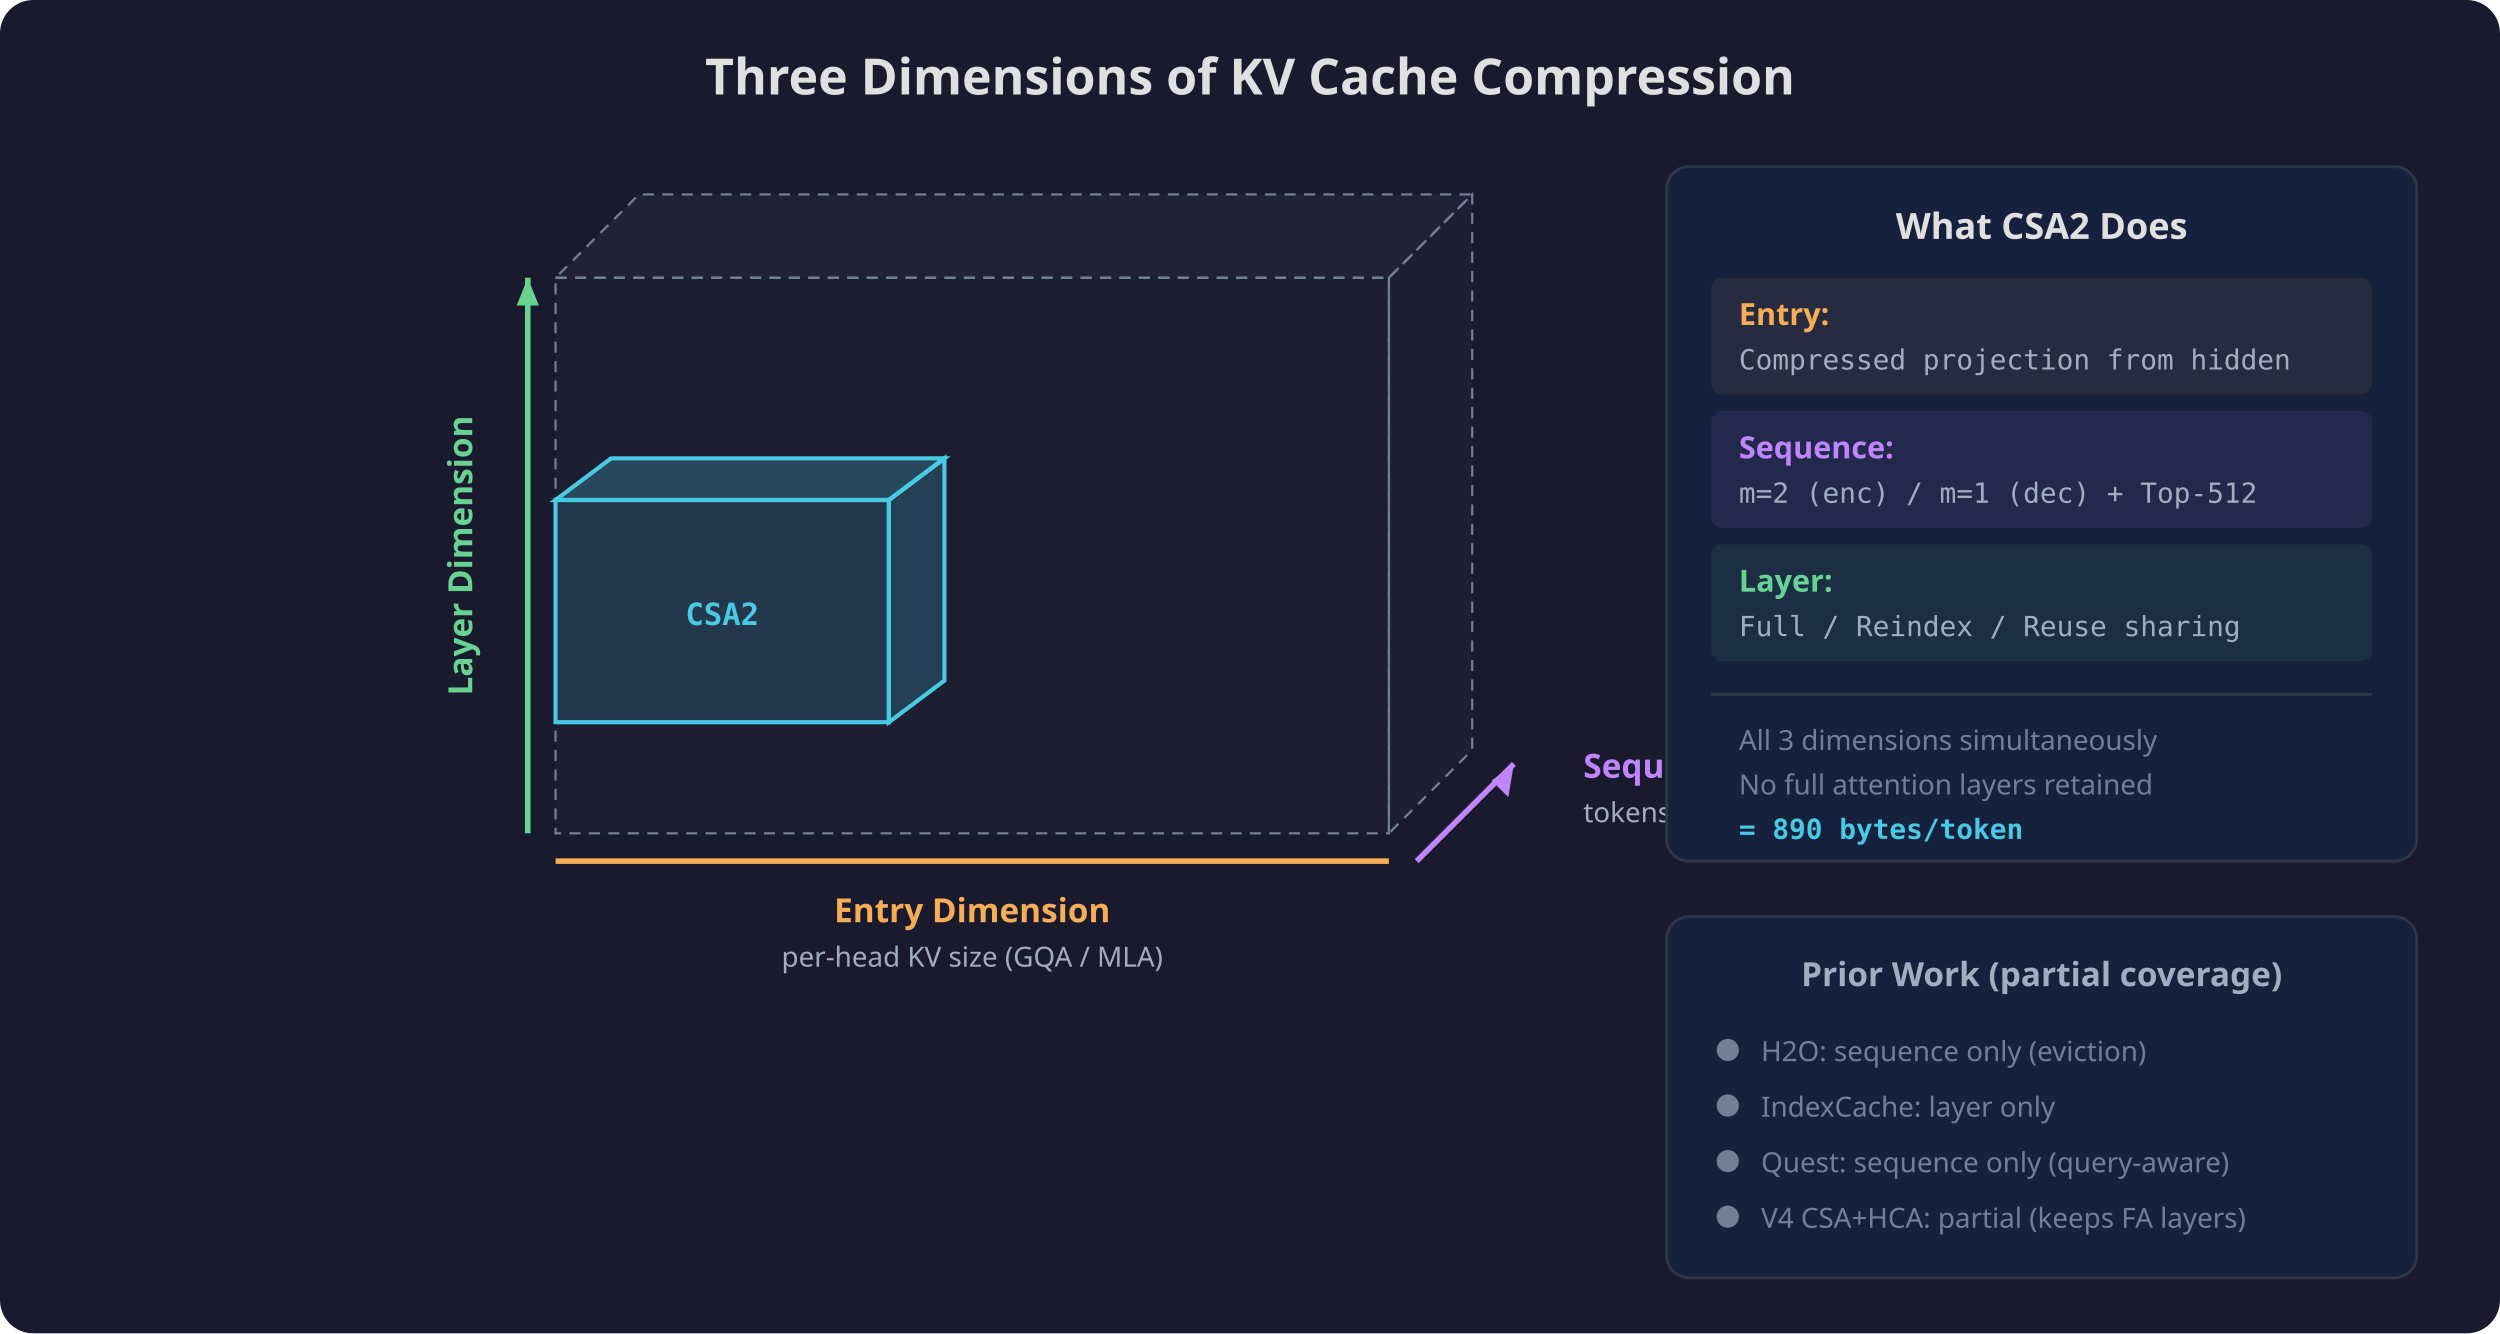
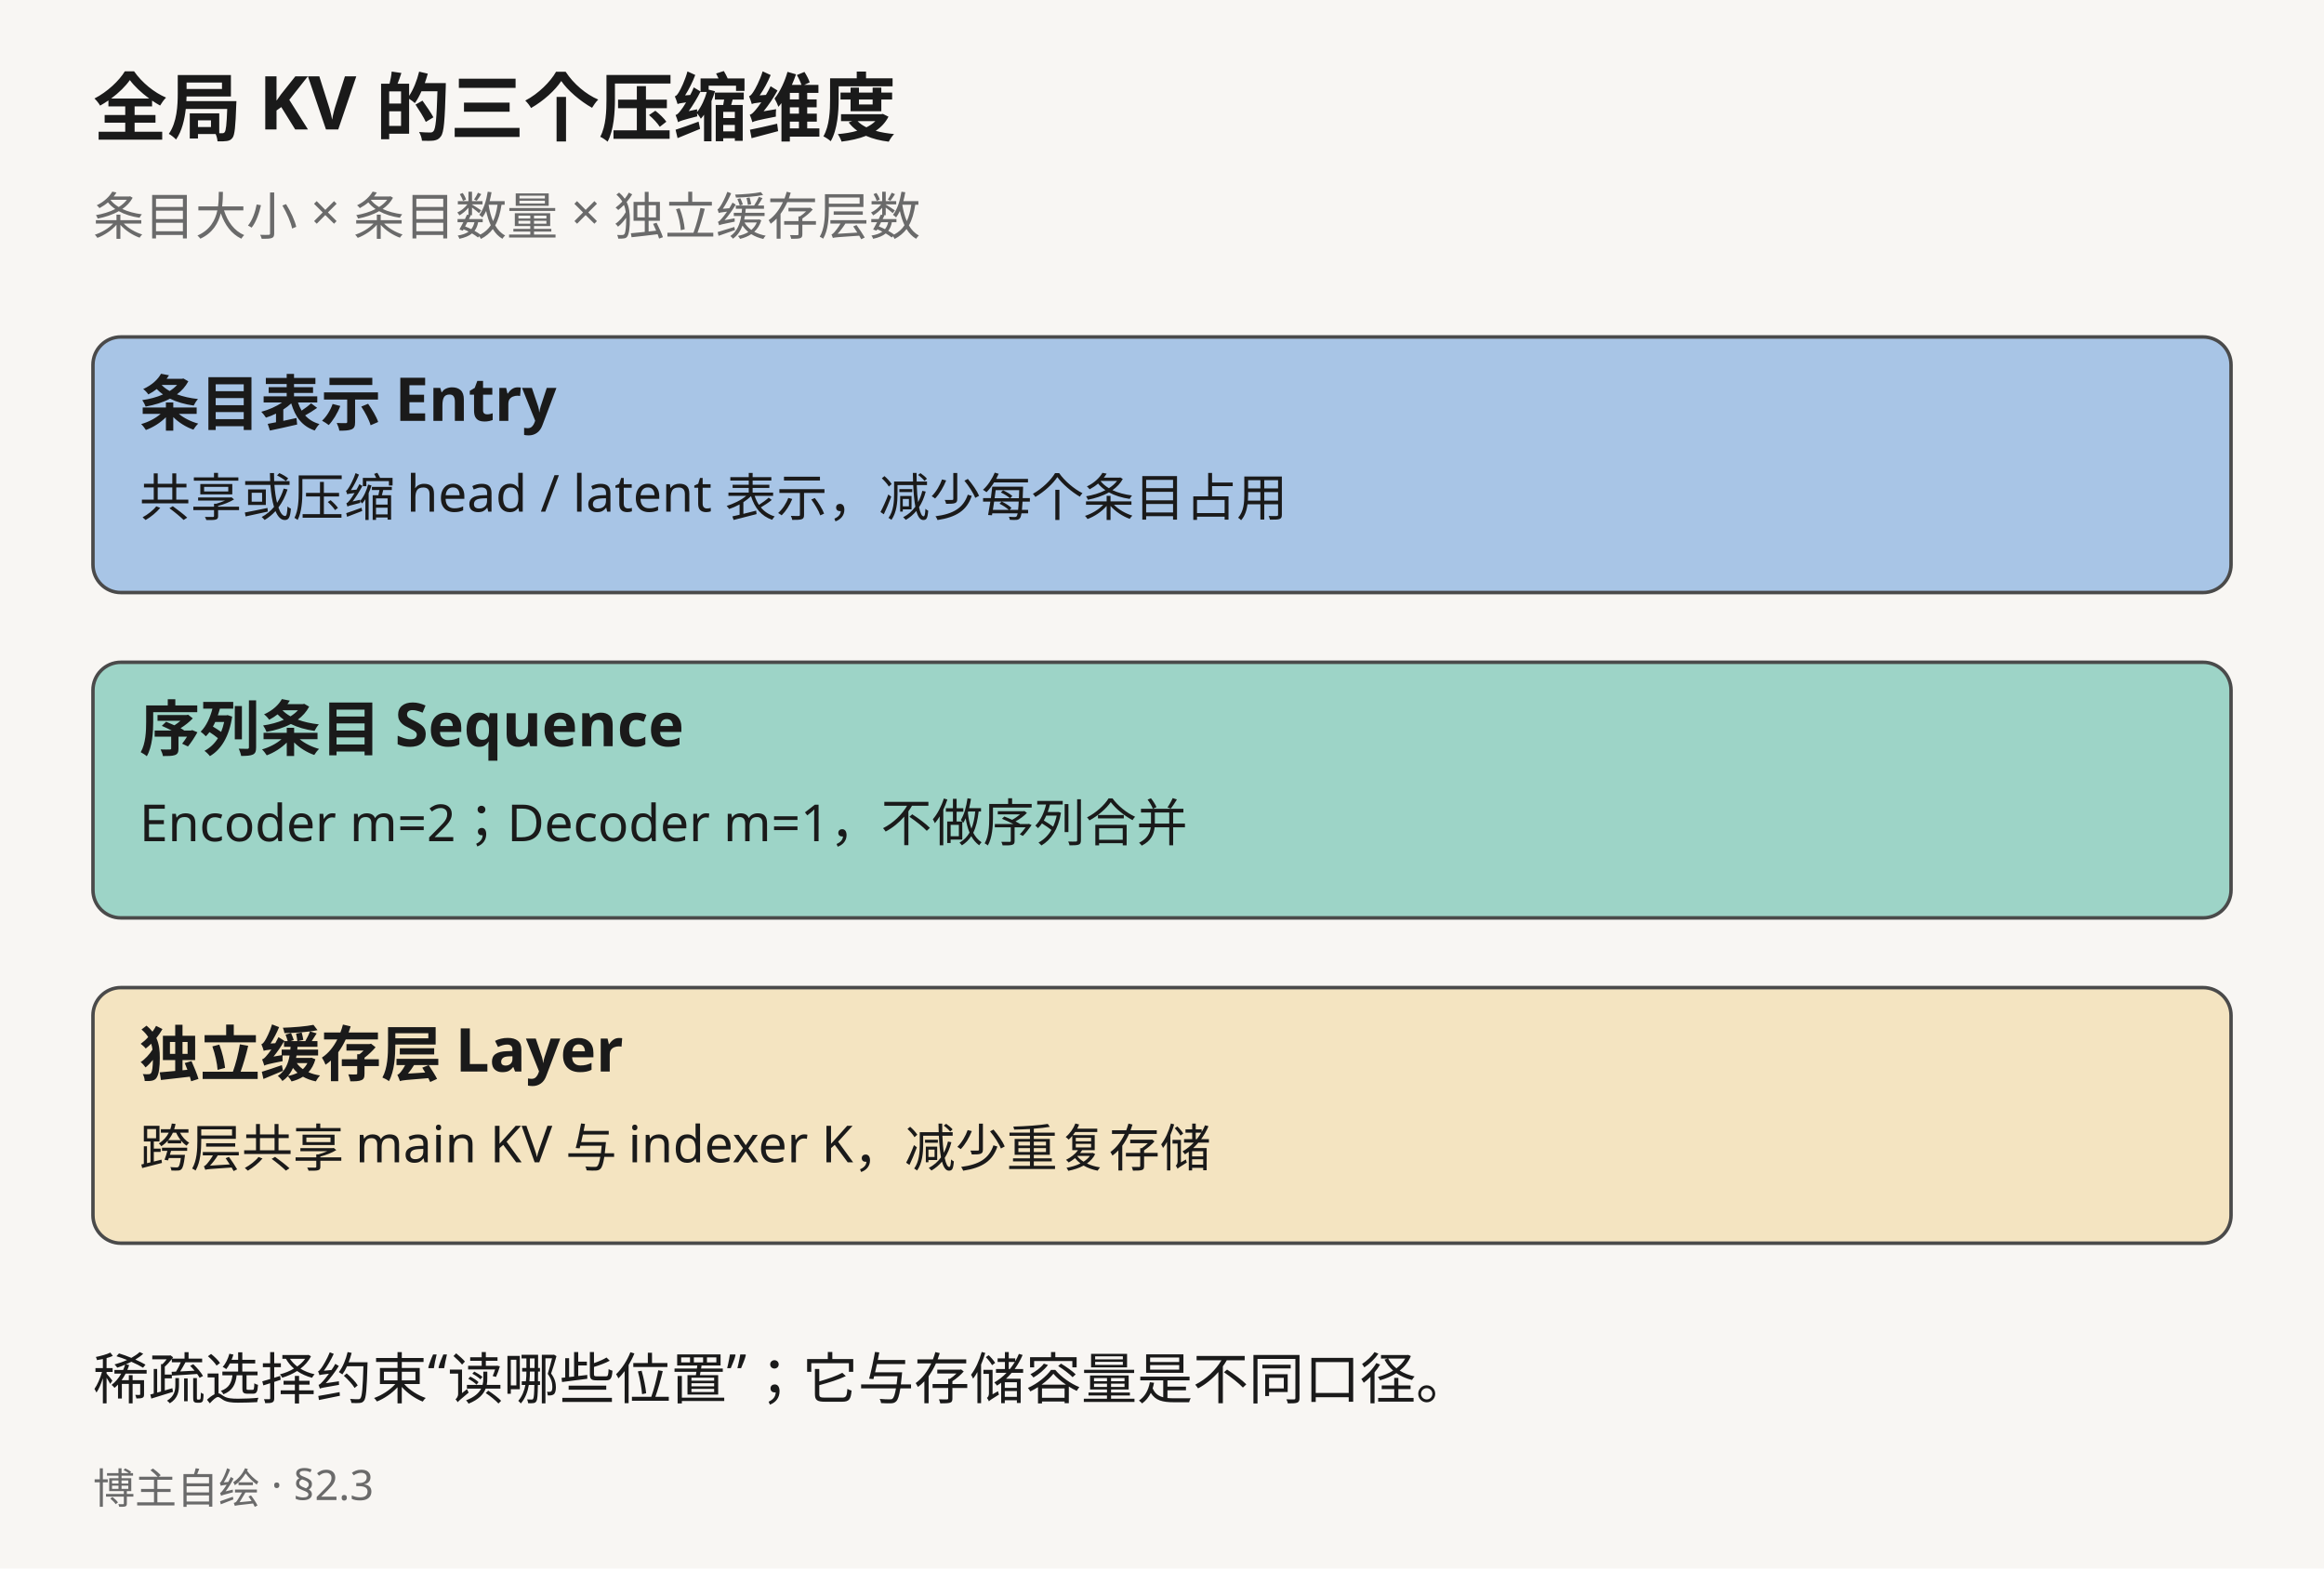
- <svg xmlns="http://www.w3.org/2000/svg" viewBox="0 0 900 480" width="900" height="480">
-   <rect width="900" height="480" rx="12" fill="#1a1a2e" />
-   <text x="450" y="34" text-anchor="middle" fill="#e0e0e0" font-family="system-ui, sans-serif" font-size="18" font-weight="600">Three Dimensions of KV Cache Compression</text>
-   <polygon points="200,100 500,100 530,70 230,70" fill="#4a5568" fill-opacity="0.15" stroke="#718096" stroke-width="0.8" stroke-dasharray="4,3" />
-   <polygon points="500,100 530,70 530,270 500,300" fill="#4a5568" fill-opacity="0.1" stroke="#718096" stroke-width="0.8" stroke-dasharray="4,3" />
-   <polygon points="200,100 500,100 500,300 200,300" fill="#4a5568" fill-opacity="0.08" stroke="#718096" stroke-width="0.8" stroke-dasharray="4,3" />
-   <polygon points="200,180 320,180 340,165 220,165" fill="#48cae4" fill-opacity="0.25" stroke="#48cae4" stroke-width="1.5" />
-   <polygon points="320,180 340,165 340,245 320,260" fill="#48cae4" fill-opacity="0.2" stroke="#48cae4" stroke-width="1.5" />
-   <polygon points="200,180 320,180 320,260 200,260" fill="#48cae4" fill-opacity="0.15" stroke="#48cae4" stroke-width="1.5" />
-   <line x1="200" y1="310" x2="500" y2="310" stroke="#f6ad55" stroke-width="2" marker-end="url(#axArrow)" />
-   <text x="350" y="332" text-anchor="middle" fill="#f6ad55" font-family="system-ui, sans-serif" font-size="12" font-weight="600">Entry Dimension</text>
-   <text x="350" y="348" text-anchor="middle" fill="#a0aec0" font-family="system-ui, sans-serif" font-size="10">per-head KV size (GQA / MLA)</text>
-   <line x1="190" y1="300" x2="190" y2="100" stroke="#68d391" stroke-width="2" />
-   <polygon points="190,100 186,110 194,110" fill="#68d391" />
-   <text x="170" y="200" text-anchor="middle" fill="#68d391" font-family="system-ui, sans-serif" font-size="12" font-weight="600" transform="rotate(-90, 170, 200)">Layer Dimension</text>
-   <line x1="510" y1="310" x2="545" y2="275" stroke="#c084fc" stroke-width="2" />
-   <polygon points="545,275 537,281 543,287" fill="#c084fc" />
-   <text x="570" y="280" text-anchor="start" fill="#c084fc" font-family="system-ui, sans-serif" font-size="12" font-weight="600">Sequence</text>
-   <text x="570" y="296" text-anchor="start" fill="#a0aec0" font-family="system-ui, sans-serif" font-size="10">tokens per layer</text>
-   <text x="260" y="225" text-anchor="middle" fill="#48cae4" font-family="monospace" font-size="11" font-weight="700">CSA2</text>
-   <rect x="600" y="60" width="270" height="250" rx="8" fill="#16213e" stroke="#2d3748" stroke-width="1" />
-   <text x="735" y="86" text-anchor="middle" fill="#e0e0e0" font-family="system-ui, sans-serif" font-size="13" font-weight="600">What CSA2 Does</text>
-   <rect x="616" y="100" width="238" height="42" rx="4" fill="#f6ad55" fill-opacity="0.08" />
-   <text x="626" y="117" fill="#f6ad55" font-family="system-ui, sans-serif" font-size="11" font-weight="600">Entry:</text>
-   <text x="626" y="133" fill="#a0aec0" font-family="monospace" font-size="10">Compressed projection from hidden</text>
-   <rect x="616" y="148" width="238" height="42" rx="4" fill="#c084fc" fill-opacity="0.08" />
-   <text x="626" y="165" fill="#c084fc" font-family="system-ui, sans-serif" font-size="11" font-weight="600">Sequence:</text>
-   <text x="626" y="181" fill="#a0aec0" font-family="monospace" font-size="10">m=2 (enc) / m=1 (dec) + Top-512</text>
-   <rect x="616" y="196" width="238" height="42" rx="4" fill="#68d391" fill-opacity="0.08" />
-   <text x="626" y="213" fill="#68d391" font-family="system-ui, sans-serif" font-size="11" font-weight="600">Layer:</text>
-   <text x="626" y="229" fill="#a0aec0" font-family="monospace" font-size="10">Full / Reindex / Reuse sharing</text>
-   <line x1="616" y1="250" x2="854" y2="250" stroke="#2d3748" stroke-width="1" />
-   <text x="626" y="270" fill="#718096" font-family="system-ui, sans-serif" font-size="10">All 3 dimensions simultaneously</text>
-   <text x="626" y="286" fill="#718096" font-family="system-ui, sans-serif" font-size="10">No full attention layers retained</text>
-   <text x="626" y="302" fill="#48cae4" font-family="monospace" font-size="10" font-weight="600">= 890 bytes/token</text>
-   <rect x="600" y="330" width="270" height="130" rx="8" fill="#16213e" stroke="#2d3748" stroke-width="1" />
-   <text x="735" y="355" text-anchor="middle" fill="#a0aec0" font-family="system-ui, sans-serif" font-size="12" font-weight="600">Prior Work (partial coverage)</text>
-   <circle cx="622" cy="378" r="4" fill="#718096" />
-   <text x="634" y="382" fill="#718096" font-family="system-ui, sans-serif" font-size="10">H2O: sequence only (eviction)</text>
-   <circle cx="622" cy="398" r="4" fill="#718096" />
-   <text x="634" y="402" fill="#718096" font-family="system-ui, sans-serif" font-size="10">IndexCache: layer only</text>
-   <circle cx="622" cy="418" r="4" fill="#718096" />
-   <text x="634" y="422" fill="#718096" font-family="system-ui, sans-serif" font-size="10">Quest: sequence only (query-aware)</text>
-   <circle cx="622" cy="438" r="4" fill="#718096" />
-   <text x="634" y="442" fill="#718096" font-family="system-ui, sans-serif" font-size="10">V4 CSA+HCA: partial (keeps FA layers)</text>
+ <svg xmlns="http://www.w3.org/2000/svg" viewBox="0 0 1000 675" role="img" aria-labelledby="title desc">
+   <defs>
+     <marker id="arrow" markerWidth="8" markerHeight="8" refX="8" refY="4" orient="auto">
+       <path d="M0 0 L8 4 L0 8 Z" fill="#5a5a5a" />
+     </marker>
+   </defs>
+   <style>text {font-family: "PingFang SC", "Microsoft YaHei", sans-serif;}</style>
+   <rect width="1000" height="675" fill="#f8f6f3" />
+   <text x="40" y="58" font-size="32" font-weight="600" text-anchor="start" fill="#1a1a1a">全局 KV 的三个压缩维度</text>
+   <text x="40" y="101" font-size="22" font-weight="400" text-anchor="start" fill="#6a6a6a">条目大小 × 条目数量 × 独立缓存层数</text>
+   <rect x="40" y="145" width="920" height="110" rx="12" fill="#a8c5e6" stroke="#4a4a4a" stroke-width="1.5" />
+   <text x="60" y="183" font-size="26" font-weight="600" text-anchor="start" fill="#1a1a1a">条目表示 Entry</text>
+   <text x="60" y="222" font-size="22" font-weight="400" text-anchor="start" fill="#1a1a1a">共享或压缩 head / latent 表示，减少每个条目占用</text>
+   <rect x="40" y="285" width="920" height="110" rx="12" fill="#9dd4c7" stroke="#4a4a4a" stroke-width="1.5" />
+   <text x="60" y="323" font-size="26" font-weight="600" text-anchor="start" fill="#1a1a1a">序列条目 Sequence</text>
+   <text x="60" y="362" font-size="22" font-weight="400" text-anchor="start" fill="#1a1a1a">Encoder m=2；Decoder m=1，不做序列合并</text>
+   <rect x="40" y="425" width="920" height="110" rx="12" fill="#f4e4c1" stroke="#4a4a4a" stroke-width="1.5" />
+   <text x="60" y="463" font-size="26" font-weight="600" text-anchor="start" fill="#1a1a1a">独立缓存层 Layer</text>
+   <text x="60" y="502" font-size="22" font-weight="400" text-anchor="start" fill="#1a1a1a">跨层共享 main KV 与 indexer K，减少重复存储</text>
+   <text x="40" y="602" font-size="24" font-weight="400" text-anchor="start" fill="#1a1a1a">稀疏选择约束“读哪些位置”；它与存储容量是不同口径。</text>
+   <text x="40" y="647" font-size="18" font-weight="400" text-anchor="start" fill="#6a6a6a">博主自绘 · §2.3</text>
</svg>
